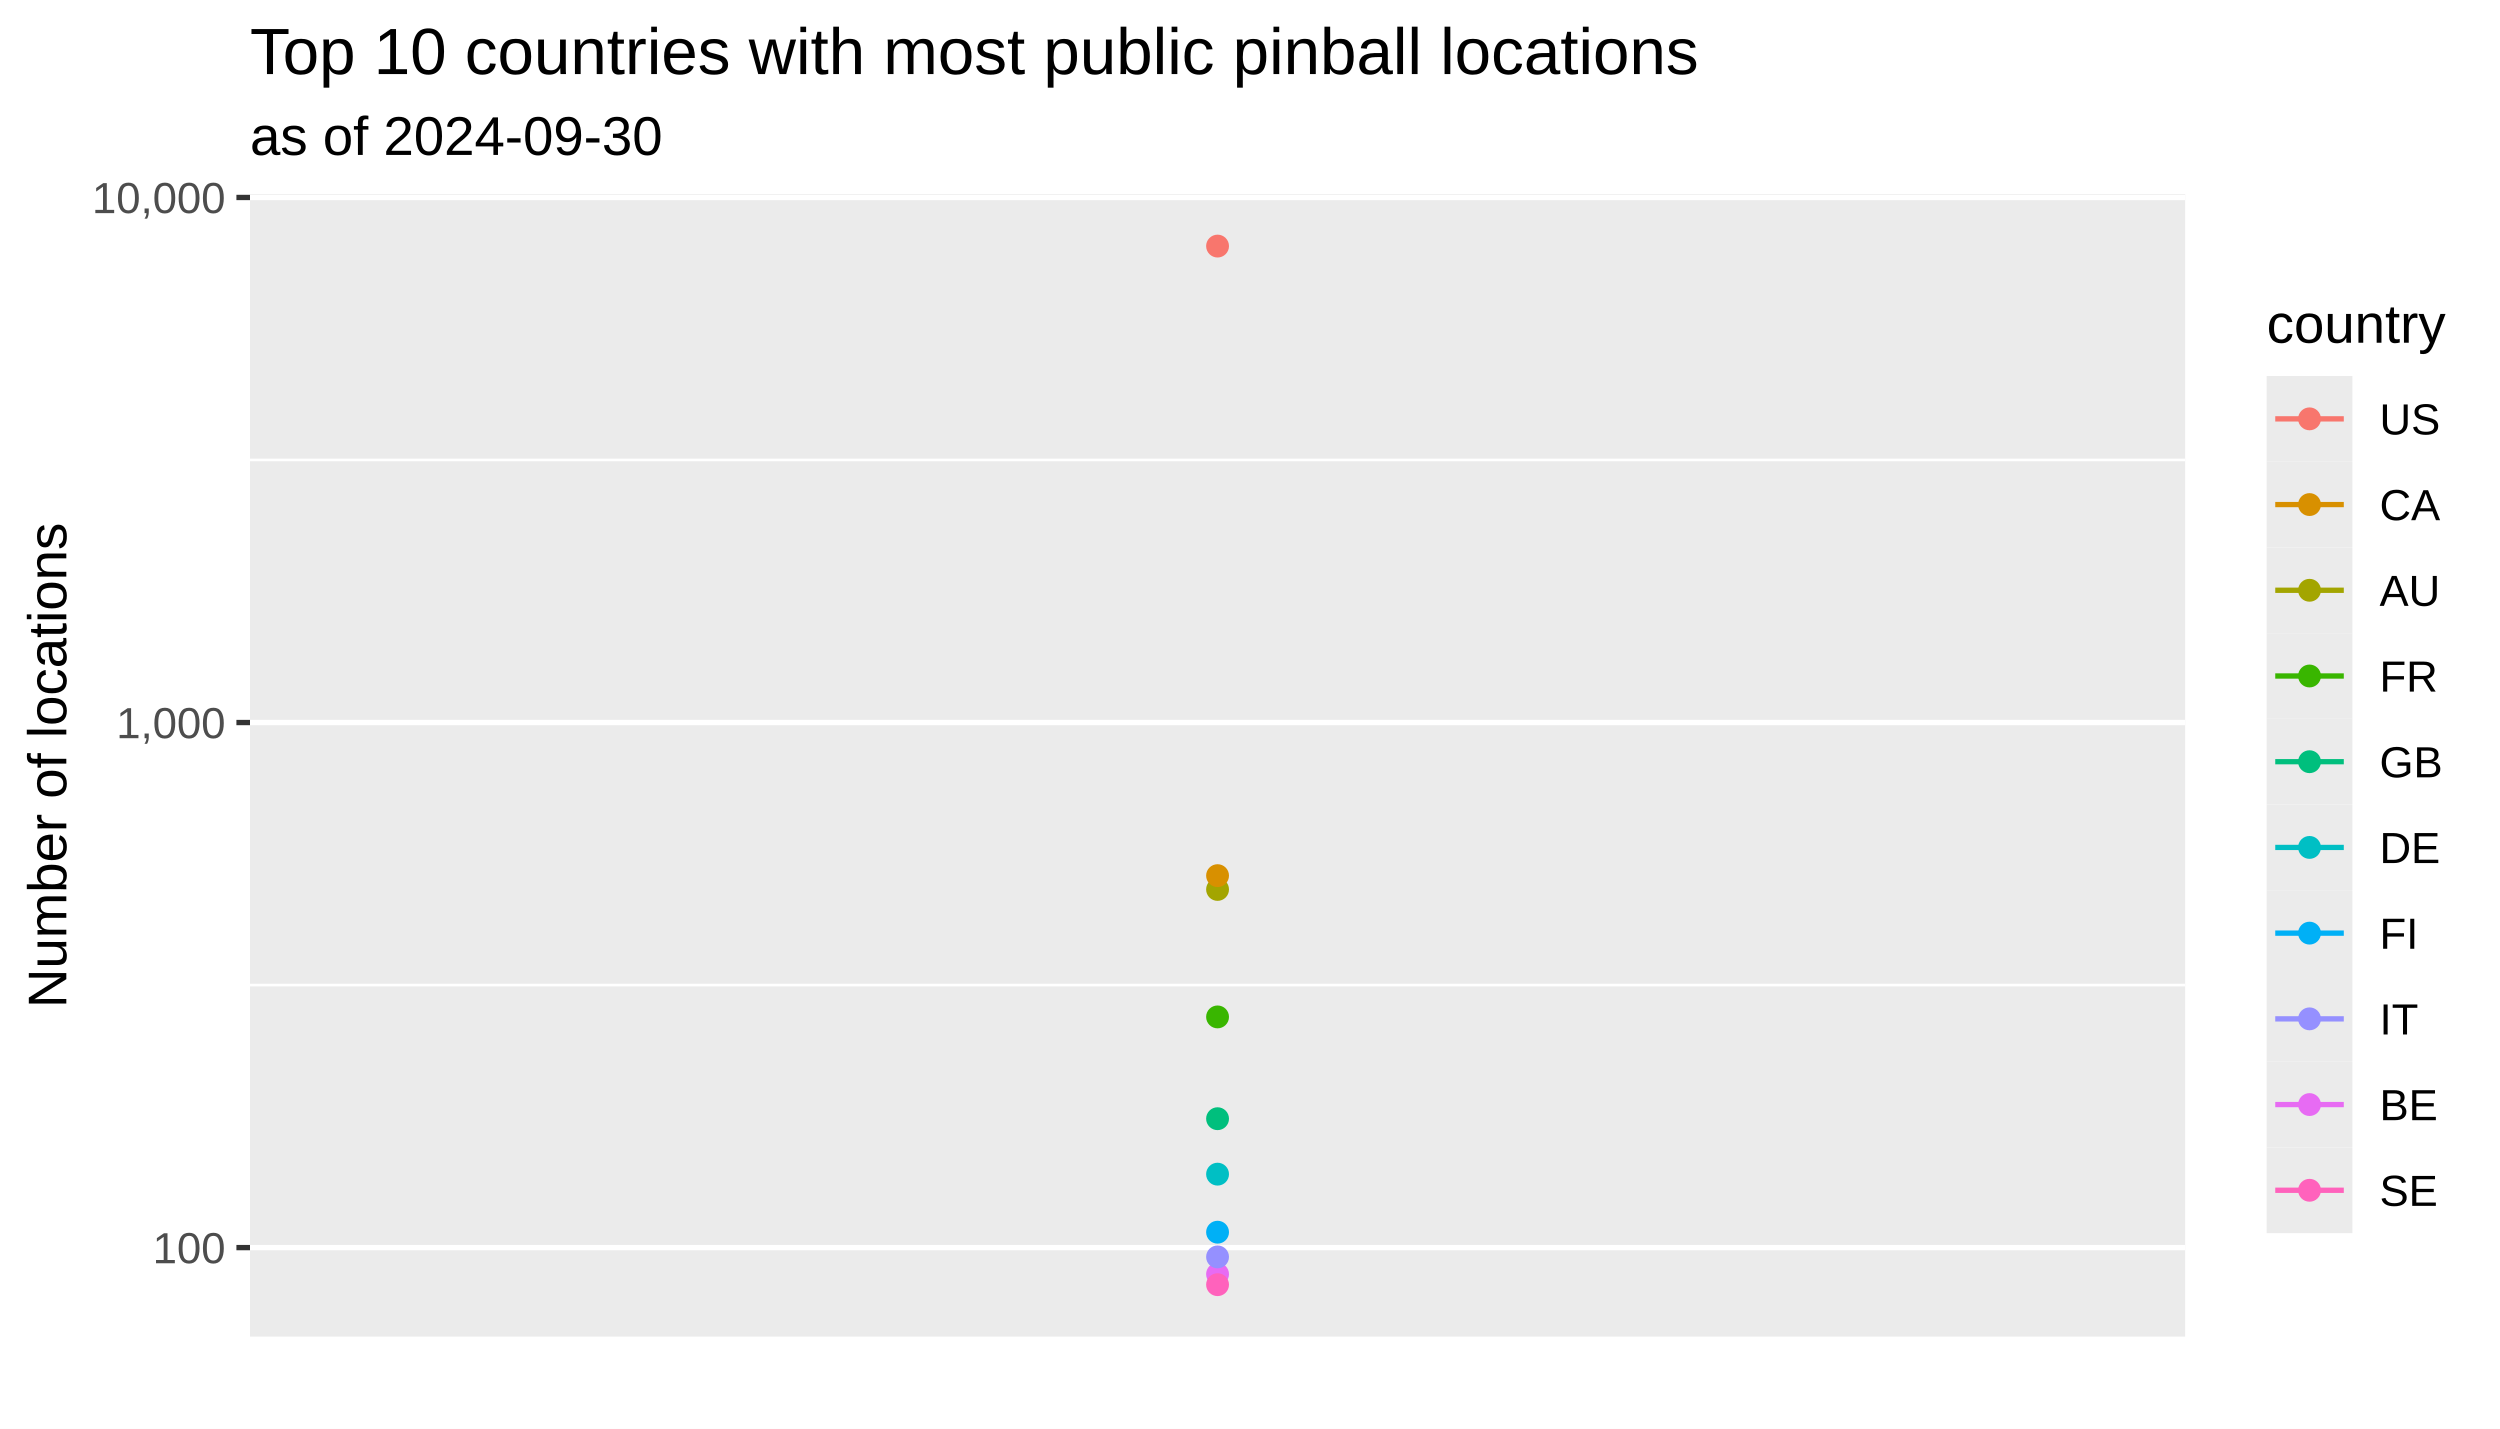
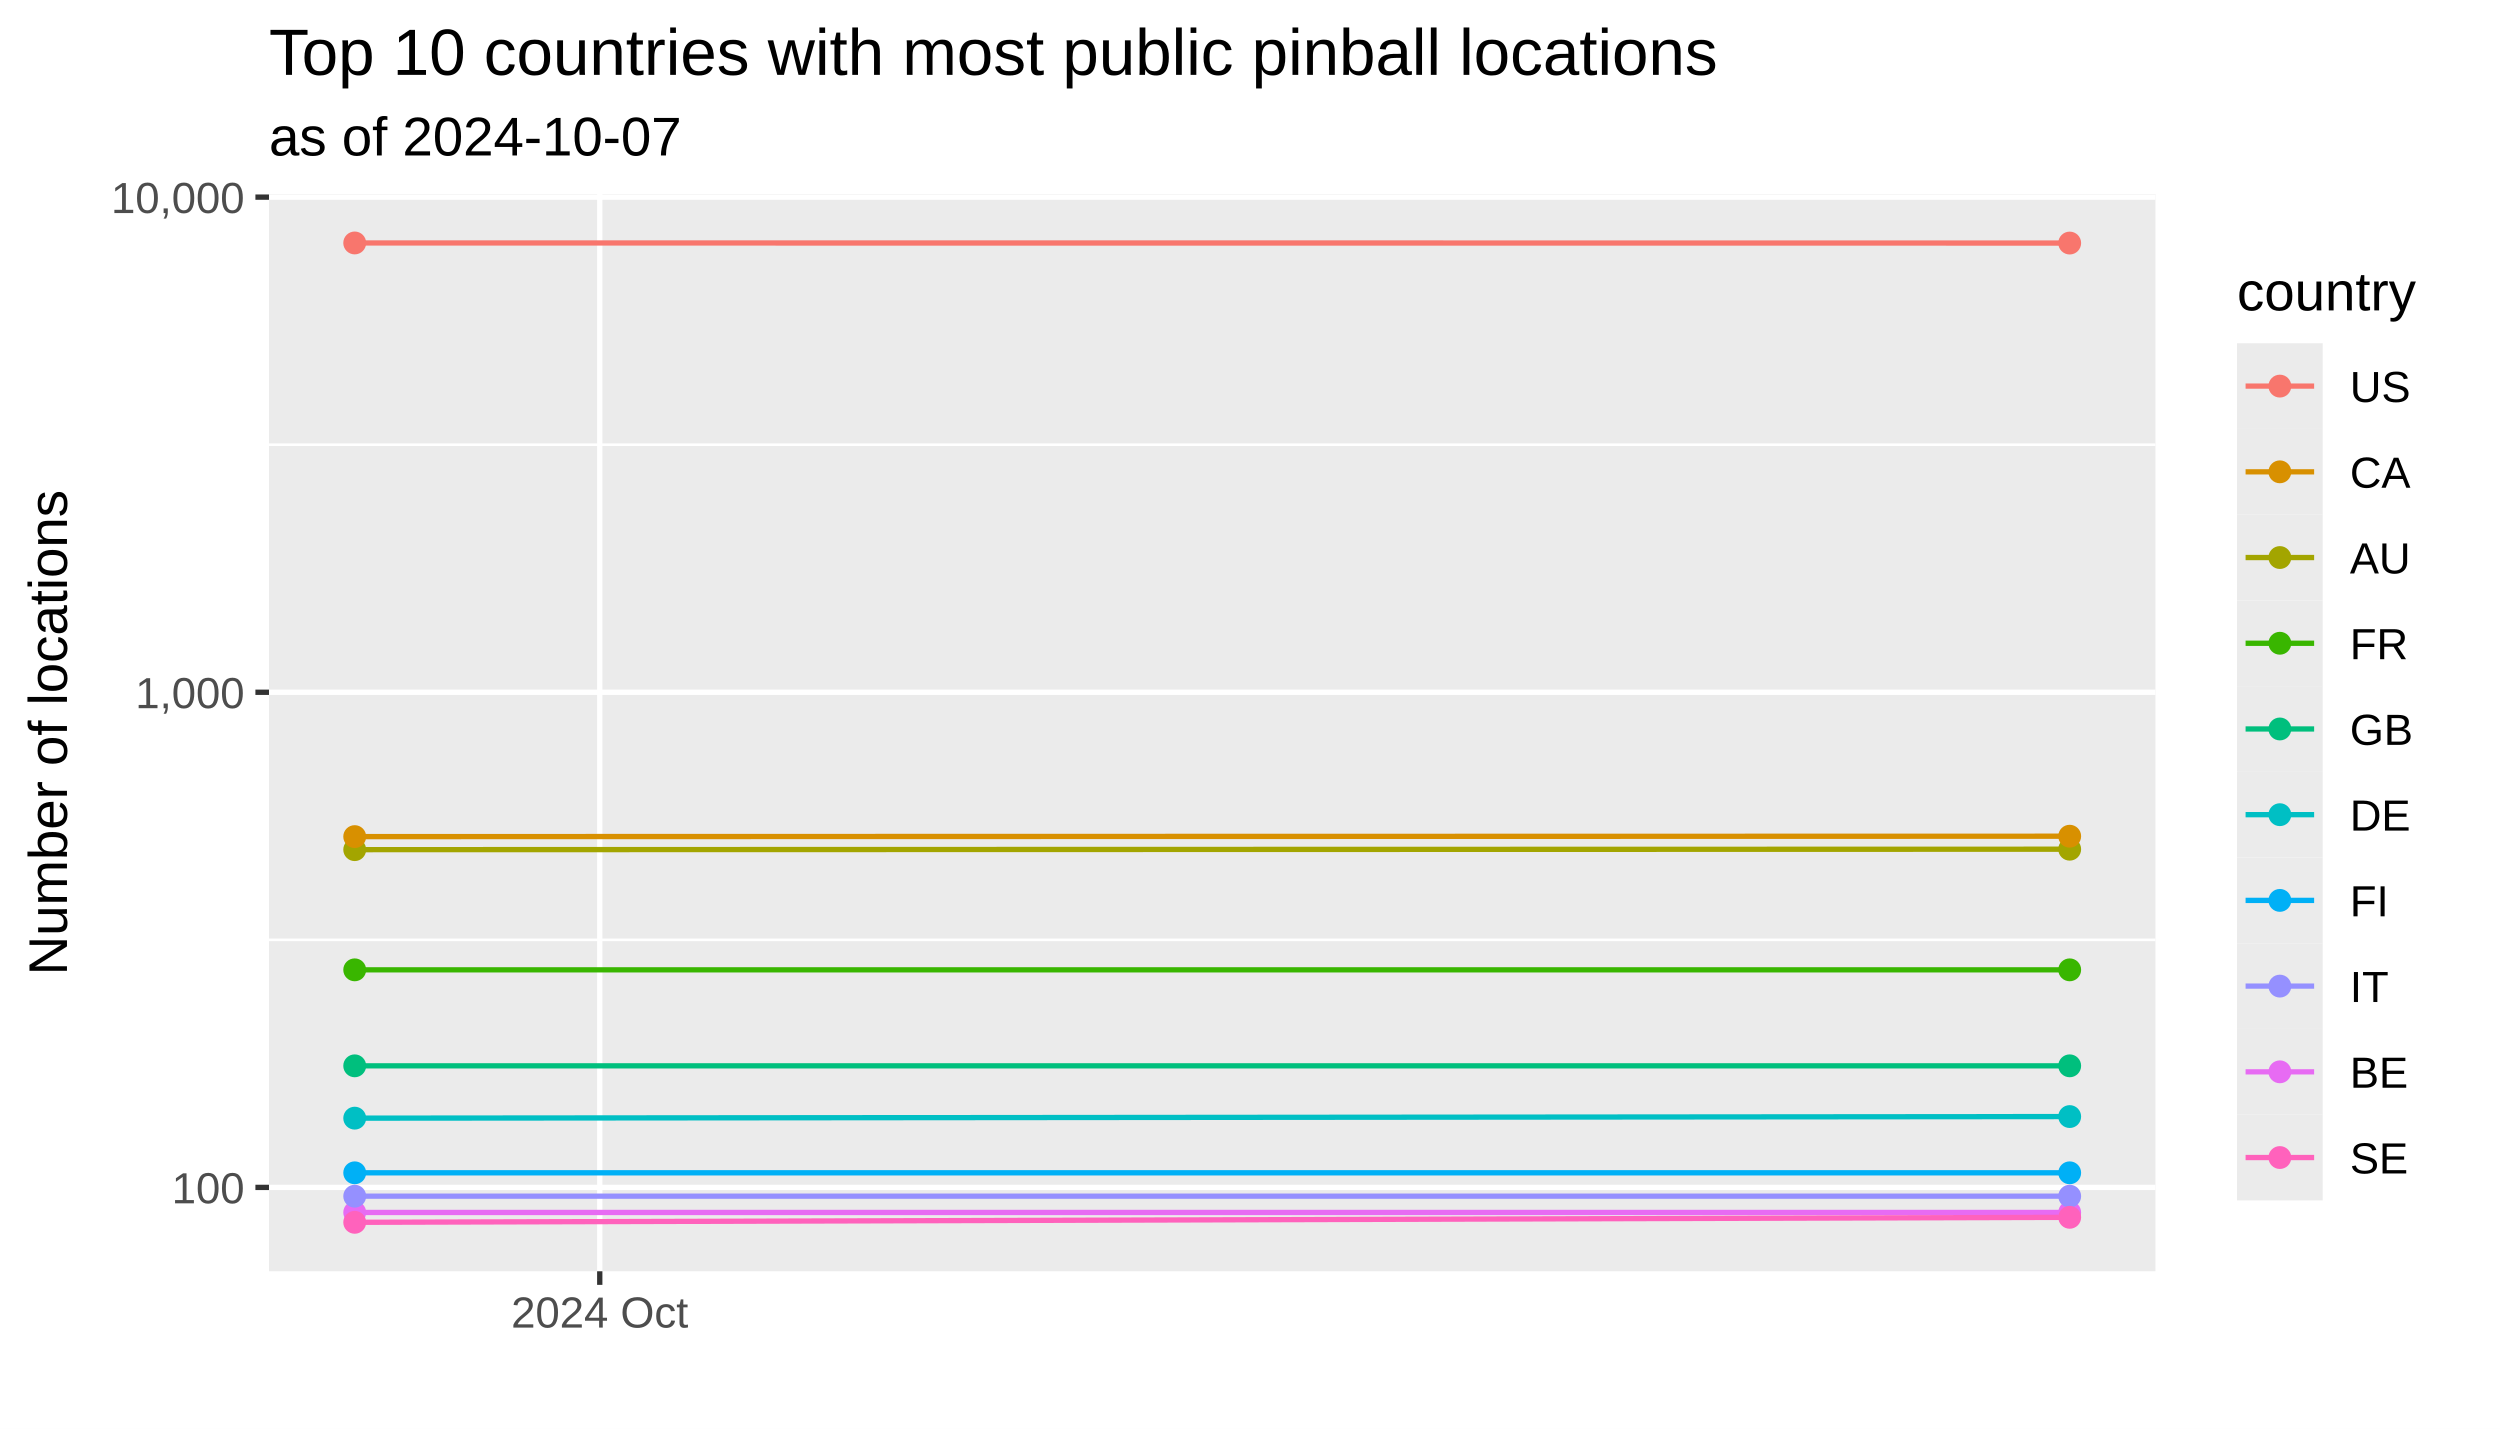
<svg xmlns="http://www.w3.org/2000/svg" class="svglite" width="504.00pt" height="288.00pt" viewBox="0 0 504.00 288.00">
  <defs>
    <style type="text/css">
    .svglite line, .svglite polyline, .svglite polygon, .svglite path, .svglite rect, .svglite circle {
      fill: none;
      stroke: #000000;
      stroke-linecap: round;
      stroke-linejoin: round;
      stroke-miterlimit: 10.00;
    }
    .svglite text {
      white-space: pre;
    }
  </style>
  </defs>
  <rect width="100%" height="100%" style="stroke: none; fill: #FFFFFF;" />
  <defs>
    <clipPath id="cpMC4wMHw1MDQuMDB8MC4wMHwyODguMDA=">
      <rect x="0.00" y="0.00" width="504.00" height="288.00" />
    </clipPath>
  </defs>
  <g clip-path="url(#cpMC4wMHw1MDQuMDB8MC4wMHwyODguMDA=)">
-     <rect x="0.00" y="0.00" width="504.00" height="288.00" style="stroke-width: 1.07; stroke: #FFFFFF; fill: #FFFFFF;" />
+     <rect x="-0" y="0.00" width="504.00" height="288.00" style="stroke-width: 1.07; stroke: #FFFFFF; fill: #FFFFFF;" />
  </g>
  <defs>
-     <clipPath id="cpNTAuNDB8NDQwLjUyfDM5LjE0fDI2OS40Ng==">
-       <rect x="50.40" y="39.14" width="390.13" height="230.32" />
+     <clipPath id="cpNTQuMjN8NDM0LjU0fDM5LjExfDI1Ni4yOQ==">
+       <rect x="54.23" y="39.11" width="380.31" height="217.18" />
    </clipPath>
  </defs>
-   <g clip-path="url(#cpNTAuNDB8NDQwLjUyfDM5LjE0fDI2OS40Ng==)">
-     <rect x="50.40" y="39.14" width="390.13" height="230.32" style="stroke-width: 1.07; stroke: none; fill: #EBEBEB;" />
-     <polyline points="50.40,198.59 440.52,198.59 " style="stroke-width: 0.53; stroke: #FFFFFF; stroke-linecap: butt;" />
-     <polyline points="50.40,92.73 440.52,92.73 " style="stroke-width: 0.53; stroke: #FFFFFF; stroke-linecap: butt;" />
-     <polyline points="50.40,251.52 440.52,251.52 " style="stroke-width: 1.07; stroke: #FFFFFF; stroke-linecap: butt;" />
-     <polyline points="50.40,145.66 440.52,145.66 " style="stroke-width: 1.07; stroke: #FFFFFF; stroke-linecap: butt;" />
-     <polyline points="50.40,39.81 440.52,39.81 " style="stroke-width: 1.07; stroke: #FFFFFF; stroke-linecap: butt;" />
-     <circle cx="245.46" cy="179.31" r="1.95" style="stroke-width: 0.71; stroke: #A3A500; fill: #A3A500;" />
-     <circle cx="245.46" cy="256.87" r="1.95" style="stroke-width: 0.71; stroke: #E76BF3; fill: #E76BF3;" />
-     <circle cx="245.46" cy="176.53" r="1.95" style="stroke-width: 0.71; stroke: #D89000; fill: #D89000;" />
-     <circle cx="245.46" cy="236.71" r="1.95" style="stroke-width: 0.71; stroke: #00BFC4; fill: #00BFC4;" />
-     <circle cx="245.46" cy="248.41" r="1.95" style="stroke-width: 0.71; stroke: #00B0F6; fill: #00B0F6;" />
-     <circle cx="245.46" cy="205.01" r="1.95" style="stroke-width: 0.71; stroke: #39B600; fill: #39B600;" />
-     <circle cx="245.46" cy="225.53" r="1.95" style="stroke-width: 0.71; stroke: #00BF7D; fill: #00BF7D;" />
-     <circle cx="245.46" cy="253.39" r="1.95" style="stroke-width: 0.71; stroke: #9590FF; fill: #9590FF;" />
-     <circle cx="245.46" cy="258.99" r="1.95" style="stroke-width: 0.71; stroke: #FF62BC; fill: #FF62BC;" />
-     <circle cx="245.46" cy="49.61" r="1.95" style="stroke-width: 0.71; stroke: #F8766D; fill: #F8766D;" />
+   <g clip-path="url(#cpNTQuMjN8NDM0LjU0fDM5LjExfDI1Ni4yOQ==)">
+     <rect x="54.23" y="39.11" width="380.31" height="217.18" style="stroke-width: 1.07; stroke: none; fill: #EBEBEB;" />
+     <polyline points="54.23,189.47 434.54,189.47 " style="stroke-width: 0.53; stroke: #FFFFFF; stroke-linecap: butt;" />
+     <polyline points="54.23,89.65 434.54,89.65 " style="stroke-width: 0.53; stroke: #FFFFFF; stroke-linecap: butt;" />
+     <polyline points="54.23,239.38 434.54,239.38 " style="stroke-width: 1.07; stroke: #FFFFFF; stroke-linecap: butt;" />
+     <polyline points="54.23,139.56 434.54,139.56 " style="stroke-width: 1.07; stroke: #FFFFFF; stroke-linecap: butt;" />
+     <polyline points="54.23,39.74 434.54,39.74 " style="stroke-width: 1.07; stroke: #FFFFFF; stroke-linecap: butt;" />
+     <polyline points="120.91,256.29 120.91,39.11 " style="stroke-width: 1.07; stroke: #FFFFFF; stroke-linecap: butt;" />
+     <polyline points="71.51,48.98 417.25,49.00 " style="stroke-width: 1.07; stroke: #F8766D; stroke-linecap: butt;" />
+     <polyline points="71.51,168.66 417.25,168.58 " style="stroke-width: 1.07; stroke: #D89000; stroke-linecap: butt;" />
+     <polyline points="71.51,171.29 417.25,171.20 " style="stroke-width: 1.07; stroke: #A3A500; stroke-linecap: butt;" />
+     <polyline points="71.51,195.52 417.25,195.52 " style="stroke-width: 1.07; stroke: #39B600; stroke-linecap: butt;" />
+     <polyline points="71.51,214.87 417.25,214.87 " style="stroke-width: 1.07; stroke: #00BF7D; stroke-linecap: butt;" />
+     <polyline points="71.51,225.42 417.25,225.10 " style="stroke-width: 1.07; stroke: #00BFC4; stroke-linecap: butt;" />
+     <polyline points="71.51,236.44 417.25,236.44 " style="stroke-width: 1.07; stroke: #00B0F6; stroke-linecap: butt;" />
+     <polyline points="71.51,241.15 417.25,241.15 " style="stroke-width: 1.07; stroke: #9590FF; stroke-linecap: butt;" />
+     <polyline points="71.51,244.43 417.25,244.43 " style="stroke-width: 1.07; stroke: #E76BF3; stroke-linecap: butt;" />
+     <polyline points="71.51,246.42 417.25,245.41 " style="stroke-width: 1.07; stroke: #FF62BC; stroke-linecap: butt;" />
+     <circle cx="71.51" cy="171.29" r="1.95" style="stroke-width: 0.71; stroke: #A3A500; fill: #A3A500;" />
+     <circle cx="71.51" cy="244.43" r="1.95" style="stroke-width: 0.71; stroke: #E76BF3; fill: #E76BF3;" />
+     <circle cx="71.51" cy="168.66" r="1.95" style="stroke-width: 0.71; stroke: #D89000; fill: #D89000;" />
+     <circle cx="71.51" cy="225.42" r="1.95" style="stroke-width: 0.71; stroke: #00BFC4; fill: #00BFC4;" />
+     <circle cx="71.51" cy="236.44" r="1.95" style="stroke-width: 0.71; stroke: #00B0F6; fill: #00B0F6;" />
+     <circle cx="71.51" cy="195.52" r="1.95" style="stroke-width: 0.71; stroke: #39B600; fill: #39B600;" />
+     <circle cx="71.51" cy="214.87" r="1.95" style="stroke-width: 0.71; stroke: #00BF7D; fill: #00BF7D;" />
+     <circle cx="71.51" cy="241.15" r="1.95" style="stroke-width: 0.71; stroke: #9590FF; fill: #9590FF;" />
+     <circle cx="71.51" cy="246.42" r="1.95" style="stroke-width: 0.71; stroke: #FF62BC; fill: #FF62BC;" />
+     <circle cx="71.51" cy="48.98" r="1.95" style="stroke-width: 0.71; stroke: #F8766D; fill: #F8766D;" />
+     <circle cx="417.25" cy="171.20" r="1.95" style="stroke-width: 0.71; stroke: #A3A500; fill: #A3A500;" />
+     <circle cx="417.25" cy="244.43" r="1.95" style="stroke-width: 0.71; stroke: #E76BF3; fill: #E76BF3;" />
+     <circle cx="417.25" cy="168.58" r="1.95" style="stroke-width: 0.71; stroke: #D89000; fill: #D89000;" />
+     <circle cx="417.25" cy="225.10" r="1.95" style="stroke-width: 0.71; stroke: #00BFC4; fill: #00BFC4;" />
+     <circle cx="417.25" cy="236.44" r="1.95" style="stroke-width: 0.71; stroke: #00B0F6; fill: #00B0F6;" />
+     <circle cx="417.25" cy="195.52" r="1.95" style="stroke-width: 0.71; stroke: #39B600; fill: #39B600;" />
+     <circle cx="417.25" cy="214.87" r="1.95" style="stroke-width: 0.71; stroke: #00BF7D; fill: #00BF7D;" />
+     <circle cx="417.25" cy="241.15" r="1.95" style="stroke-width: 0.71; stroke: #9590FF; fill: #9590FF;" />
+     <circle cx="417.25" cy="245.41" r="1.95" style="stroke-width: 0.71; stroke: #FF62BC; fill: #FF62BC;" />
+     <circle cx="417.25" cy="49.00" r="1.95" style="stroke-width: 0.71; stroke: #F8766D; fill: #F8766D;" />
  </g>
  <g clip-path="url(#cpMC4wMHw1MDQuMDB8MC4wMHwyODguMDA=)">
-     <text x="45.46" y="254.67" text-anchor="end" style="font-size: 8.80px;fill: #4D4D4D; font-family: &quot;Arial&quot;;" textLength="14.69px" lengthAdjust="spacingAndGlyphs">100</text>
-     <text x="45.46" y="148.82" text-anchor="end" style="font-size: 8.80px;fill: #4D4D4D; font-family: &quot;Arial&quot;;" textLength="22.02px" lengthAdjust="spacingAndGlyphs">1,000</text>
-     <text x="45.46" y="42.96" text-anchor="end" style="font-size: 8.80px;fill: #4D4D4D; font-family: &quot;Arial&quot;;" textLength="26.92px" lengthAdjust="spacingAndGlyphs">10,000</text>
-     <polyline points="47.66,251.52 50.40,251.52 " style="stroke-width: 1.07; stroke: #333333; stroke-linecap: butt;" />
-     <polyline points="47.66,145.66 50.40,145.66 " style="stroke-width: 1.07; stroke: #333333; stroke-linecap: butt;" />
-     <polyline points="47.66,39.81 50.40,39.81 " style="stroke-width: 1.07; stroke: #333333; stroke-linecap: butt;" />
-     <text transform="translate(13.37,154.30) rotate(-90)" text-anchor="middle" style="font-size: 11.00px; font-family: &quot;Arial&quot;;" textLength="97.83px" lengthAdjust="spacingAndGlyphs">Number of locations</text>
-     <rect x="451.48" y="54.52" width="47.04" height="199.56" style="stroke-width: 1.07; stroke: none; fill: #FFFFFF;" />
-     <text x="456.96" y="69.10" style="font-size: 11.00px; font-family: &quot;Arial&quot;;" textLength="36.08px" lengthAdjust="spacingAndGlyphs">country</text>
-     <rect x="456.96" y="75.80" width="17.28" height="17.28" style="stroke-width: 1.07; stroke: none; fill: #EBEBEB;" />
-     <line x1="458.69" y1="84.44" x2="472.51" y2="84.44" style="stroke-width: 1.07; stroke: #F8766D; stroke-linecap: butt;" />
-     <circle cx="465.60" cy="84.44" r="1.95" style="stroke-width: 0.71; stroke: #F8766D; fill: #F8766D;" />
-     <rect x="456.96" y="93.08" width="17.28" height="17.28" style="stroke-width: 1.07; stroke: none; fill: #EBEBEB;" />
-     <line x1="458.69" y1="101.72" x2="472.51" y2="101.72" style="stroke-width: 1.07; stroke: #D89000; stroke-linecap: butt;" />
-     <circle cx="465.60" cy="101.72" r="1.95" style="stroke-width: 0.71; stroke: #D89000; fill: #D89000;" />
-     <rect x="456.96" y="110.36" width="17.28" height="17.28" style="stroke-width: 1.07; stroke: none; fill: #EBEBEB;" />
-     <line x1="458.69" y1="119.00" x2="472.51" y2="119.00" style="stroke-width: 1.07; stroke: #A3A500; stroke-linecap: butt;" />
-     <circle cx="465.60" cy="119.00" r="1.95" style="stroke-width: 0.71; stroke: #A3A500; fill: #A3A500;" />
-     <rect x="456.96" y="127.64" width="17.28" height="17.28" style="stroke-width: 1.07; stroke: none; fill: #EBEBEB;" />
-     <line x1="458.69" y1="136.28" x2="472.51" y2="136.28" style="stroke-width: 1.07; stroke: #39B600; stroke-linecap: butt;" />
-     <circle cx="465.60" cy="136.28" r="1.95" style="stroke-width: 0.71; stroke: #39B600; fill: #39B600;" />
-     <rect x="456.96" y="144.92" width="17.28" height="17.28" style="stroke-width: 1.07; stroke: none; fill: #EBEBEB;" />
-     <line x1="458.69" y1="153.56" x2="472.51" y2="153.56" style="stroke-width: 1.07; stroke: #00BF7D; stroke-linecap: butt;" />
-     <circle cx="465.60" cy="153.56" r="1.95" style="stroke-width: 0.71; stroke: #00BF7D; fill: #00BF7D;" />
-     <rect x="456.96" y="162.20" width="17.28" height="17.28" style="stroke-width: 1.07; stroke: none; fill: #EBEBEB;" />
-     <line x1="458.69" y1="170.84" x2="472.51" y2="170.84" style="stroke-width: 1.07; stroke: #00BFC4; stroke-linecap: butt;" />
-     <circle cx="465.60" cy="170.84" r="1.95" style="stroke-width: 0.71; stroke: #00BFC4; fill: #00BFC4;" />
-     <rect x="456.96" y="179.48" width="17.28" height="17.28" style="stroke-width: 1.07; stroke: none; fill: #EBEBEB;" />
-     <line x1="458.69" y1="188.12" x2="472.51" y2="188.12" style="stroke-width: 1.07; stroke: #00B0F6; stroke-linecap: butt;" />
-     <circle cx="465.60" cy="188.12" r="1.95" style="stroke-width: 0.71; stroke: #00B0F6; fill: #00B0F6;" />
-     <rect x="456.96" y="196.76" width="17.28" height="17.28" style="stroke-width: 1.07; stroke: none; fill: #EBEBEB;" />
-     <line x1="458.69" y1="205.40" x2="472.51" y2="205.40" style="stroke-width: 1.07; stroke: #9590FF; stroke-linecap: butt;" />
-     <circle cx="465.60" cy="205.40" r="1.95" style="stroke-width: 0.71; stroke: #9590FF; fill: #9590FF;" />
-     <rect x="456.96" y="214.04" width="17.28" height="17.28" style="stroke-width: 1.07; stroke: none; fill: #EBEBEB;" />
-     <line x1="458.69" y1="222.68" x2="472.51" y2="222.68" style="stroke-width: 1.07; stroke: #E76BF3; stroke-linecap: butt;" />
-     <circle cx="465.60" cy="222.68" r="1.95" style="stroke-width: 0.71; stroke: #E76BF3; fill: #E76BF3;" />
-     <rect x="456.96" y="231.32" width="17.28" height="17.28" style="stroke-width: 1.07; stroke: none; fill: #EBEBEB;" />
-     <line x1="458.69" y1="239.96" x2="472.51" y2="239.96" style="stroke-width: 1.07; stroke: #FF62BC; stroke-linecap: butt;" />
-     <circle cx="465.60" cy="239.96" r="1.95" style="stroke-width: 0.71; stroke: #FF62BC; fill: #FF62BC;" />
-     <text x="479.72" y="87.59" style="font-size: 8.80px; font-family: &quot;Arial&quot;;" textLength="12.22px" lengthAdjust="spacingAndGlyphs">US</text>
-     <text x="479.72" y="104.87" style="font-size: 8.80px; font-family: &quot;Arial&quot;;" textLength="12.22px" lengthAdjust="spacingAndGlyphs">CA</text>
-     <text x="479.72" y="122.15" style="font-size: 8.80px; font-family: &quot;Arial&quot;;" textLength="12.22px" lengthAdjust="spacingAndGlyphs">AU</text>
-     <text x="479.72" y="139.43" style="font-size: 8.80px; font-family: &quot;Arial&quot;;" textLength="11.72px" lengthAdjust="spacingAndGlyphs">FR</text>
-     <text x="479.72" y="156.71" style="font-size: 8.80px; font-family: &quot;Arial&quot;;" textLength="12.71px" lengthAdjust="spacingAndGlyphs">GB</text>
-     <text x="479.72" y="173.99" style="font-size: 8.80px; font-family: &quot;Arial&quot;;" textLength="12.22px" lengthAdjust="spacingAndGlyphs">DE</text>
-     <text x="479.72" y="191.27" style="font-size: 8.80px; font-family: &quot;Arial&quot;;" textLength="7.81px" lengthAdjust="spacingAndGlyphs">FI</text>
-     <text x="479.72" y="208.55" style="font-size: 8.80px; font-family: &quot;Arial&quot;;" textLength="7.81px" lengthAdjust="spacingAndGlyphs">IT</text>
-     <text x="479.72" y="225.83" style="font-size: 8.80px; font-family: &quot;Arial&quot;;" textLength="11.74px" lengthAdjust="spacingAndGlyphs">BE</text>
-     <text x="479.72" y="243.11" style="font-size: 8.80px; font-family: &quot;Arial&quot;;" textLength="11.74px" lengthAdjust="spacingAndGlyphs">SE</text>
-     <text x="50.40" y="31.23" style="font-size: 11.00px; font-family: &quot;Arial&quot;;" textLength="83.19px" lengthAdjust="spacingAndGlyphs">as of 2024-09-30</text>
-     <text x="50.40" y="14.94" style="font-size: 13.20px; font-family: &quot;Arial&quot;;" textLength="293.29px" lengthAdjust="spacingAndGlyphs">Top 10 countries with most public pinball locations</text>
+     <text x="49.30" y="242.59" text-anchor="end" style="font-size: 8.80px;fill: #4D4D4D; font-family: &quot;Liberation Sans&quot;;" textLength="16.78px" lengthAdjust="spacingAndGlyphs">100</text>
+     <text x="49.30" y="142.77" text-anchor="end" style="font-size: 8.80px;fill: #4D4D4D; font-family: &quot;Liberation Sans&quot;;" textLength="25.17px" lengthAdjust="spacingAndGlyphs">1,000</text>
+     <text x="49.30" y="42.95" text-anchor="end" style="font-size: 8.80px;fill: #4D4D4D; font-family: &quot;Liberation Sans&quot;;" textLength="30.77px" lengthAdjust="spacingAndGlyphs">10,000</text>
+     <polyline points="51.49,239.38 54.23,239.38 " style="stroke-width: 1.07; stroke: #333333; stroke-linecap: butt;" />
+     <polyline points="51.49,139.56 54.23,139.56 " style="stroke-width: 1.07; stroke: #333333; stroke-linecap: butt;" />
+     <polyline points="51.49,39.74 54.23,39.74 " style="stroke-width: 1.07; stroke: #333333; stroke-linecap: butt;" />
+     <polyline points="120.91,259.03 120.91,256.29 " style="stroke-width: 1.07; stroke: #333333; stroke-linecap: butt;" />
+     <text x="120.91" y="267.64" text-anchor="middle" style="font-size: 8.80px;fill: #4D4D4D; font-family: &quot;Liberation Sans&quot;;" textLength="40.38px" lengthAdjust="spacingAndGlyphs">2024 Oct</text>
+     <text transform="translate(13.50,147.70) rotate(-90)" text-anchor="middle" style="font-size: 11.00px; font-family: &quot;Liberation Sans&quot;;" textLength="111.18px" lengthAdjust="spacingAndGlyphs">Number of locations</text>
+     <rect x="445.50" y="47.93" width="53.02" height="199.55" style="stroke-width: 1.07; stroke: none; fill: #FFFFFF;" />
+     <text x="450.98" y="62.57" style="font-size: 11.00px; font-family: &quot;Liberation Sans&quot;;" textLength="42.06px" lengthAdjust="spacingAndGlyphs">country</text>
+     <rect x="450.98" y="69.20" width="17.28" height="17.28" style="stroke-width: 1.07; stroke: none; fill: #EBEBEB;" />
+     <line x1="452.71" y1="77.84" x2="466.53" y2="77.84" style="stroke-width: 1.07; stroke: #F8766D; stroke-linecap: butt;" />
+     <circle cx="459.62" cy="77.84" r="1.95" style="stroke-width: 0.71; stroke: #F8766D; fill: #F8766D;" />
+     <rect x="450.98" y="86.48" width="17.28" height="17.28" style="stroke-width: 1.07; stroke: none; fill: #EBEBEB;" />
+     <line x1="452.71" y1="95.12" x2="466.53" y2="95.12" style="stroke-width: 1.07; stroke: #D89000; stroke-linecap: butt;" />
+     <circle cx="459.62" cy="95.12" r="1.95" style="stroke-width: 0.71; stroke: #D89000; fill: #D89000;" />
+     <rect x="450.98" y="103.76" width="17.28" height="17.28" style="stroke-width: 1.07; stroke: none; fill: #EBEBEB;" />
+     <line x1="452.71" y1="112.40" x2="466.53" y2="112.40" style="stroke-width: 1.07; stroke: #A3A500; stroke-linecap: butt;" />
+     <circle cx="459.62" cy="112.40" r="1.95" style="stroke-width: 0.71; stroke: #A3A500; fill: #A3A500;" />
+     <rect x="450.98" y="121.04" width="17.28" height="17.28" style="stroke-width: 1.07; stroke: none; fill: #EBEBEB;" />
+     <line x1="452.71" y1="129.68" x2="466.53" y2="129.68" style="stroke-width: 1.07; stroke: #39B600; stroke-linecap: butt;" />
+     <circle cx="459.62" cy="129.68" r="1.95" style="stroke-width: 0.71; stroke: #39B600; fill: #39B600;" />
+     <rect x="450.98" y="138.32" width="17.28" height="17.28" style="stroke-width: 1.07; stroke: none; fill: #EBEBEB;" />
+     <line x1="452.71" y1="146.96" x2="466.53" y2="146.96" style="stroke-width: 1.07; stroke: #00BF7D; stroke-linecap: butt;" />
+     <circle cx="459.62" cy="146.96" r="1.95" style="stroke-width: 0.71; stroke: #00BF7D; fill: #00BF7D;" />
+     <rect x="450.98" y="155.60" width="17.28" height="17.28" style="stroke-width: 1.07; stroke: none; fill: #EBEBEB;" />
+     <line x1="452.71" y1="164.24" x2="466.53" y2="164.24" style="stroke-width: 1.07; stroke: #00BFC4; stroke-linecap: butt;" />
+     <circle cx="459.62" cy="164.24" r="1.95" style="stroke-width: 0.71; stroke: #00BFC4; fill: #00BFC4;" />
+     <rect x="450.98" y="172.88" width="17.28" height="17.28" style="stroke-width: 1.07; stroke: none; fill: #EBEBEB;" />
+     <line x1="452.71" y1="181.52" x2="466.53" y2="181.52" style="stroke-width: 1.07; stroke: #00B0F6; stroke-linecap: butt;" />
+     <circle cx="459.62" cy="181.52" r="1.95" style="stroke-width: 0.71; stroke: #00B0F6; fill: #00B0F6;" />
+     <rect x="450.98" y="190.16" width="17.28" height="17.28" style="stroke-width: 1.07; stroke: none; fill: #EBEBEB;" />
+     <line x1="452.71" y1="198.80" x2="466.53" y2="198.80" style="stroke-width: 1.07; stroke: #9590FF; stroke-linecap: butt;" />
+     <circle cx="459.62" cy="198.80" r="1.95" style="stroke-width: 0.71; stroke: #9590FF; fill: #9590FF;" />
+     <rect x="450.98" y="207.44" width="17.28" height="17.28" style="stroke-width: 1.07; stroke: none; fill: #EBEBEB;" />
+     <line x1="452.71" y1="216.08" x2="466.53" y2="216.08" style="stroke-width: 1.07; stroke: #E76BF3; stroke-linecap: butt;" />
+     <circle cx="459.62" cy="216.08" r="1.95" style="stroke-width: 0.71; stroke: #E76BF3; fill: #E76BF3;" />
+     <rect x="450.98" y="224.72" width="17.28" height="17.28" style="stroke-width: 1.07; stroke: none; fill: #EBEBEB;" />
+     <line x1="452.71" y1="233.36" x2="466.53" y2="233.36" style="stroke-width: 1.07; stroke: #FF62BC; stroke-linecap: butt;" />
+     <circle cx="459.62" cy="233.36" r="1.95" style="stroke-width: 0.71; stroke: #FF62BC; fill: #FF62BC;" />
+     <text x="473.74" y="81.05" style="font-size: 8.80px; font-family: &quot;Liberation Sans&quot;;" textLength="12.02px" lengthAdjust="spacingAndGlyphs">US</text>
+     <text x="473.74" y="98.33" style="font-size: 8.80px; font-family: &quot;Liberation Sans&quot;;" textLength="12.16px" lengthAdjust="spacingAndGlyphs">CA</text>
+     <text x="473.74" y="115.61" style="font-size: 8.80px; font-family: &quot;Liberation Sans&quot;;" textLength="12.46px" lengthAdjust="spacingAndGlyphs">AU</text>
+     <text x="473.74" y="132.89" style="font-size: 8.80px; font-family: &quot;Liberation Sans&quot;;" textLength="11.17px" lengthAdjust="spacingAndGlyphs">FR</text>
+     <text x="473.74" y="150.17" style="font-size: 8.80px; font-family: &quot;Liberation Sans&quot;;" textLength="12.85px" lengthAdjust="spacingAndGlyphs">GB</text>
+     <text x="473.74" y="167.45" style="font-size: 8.80px; font-family: &quot;Liberation Sans&quot;;" textLength="12.33px" lengthAdjust="spacingAndGlyphs">DE</text>
+     <text x="473.74" y="184.73" style="font-size: 8.80px; font-family: &quot;Liberation Sans&quot;;" textLength="7.65px" lengthAdjust="spacingAndGlyphs">FI</text>
+     <text x="473.74" y="202.01" style="font-size: 8.80px; font-family: &quot;Liberation Sans&quot;;" textLength="7.96px" lengthAdjust="spacingAndGlyphs">IT</text>
+     <text x="473.74" y="219.29" style="font-size: 8.80px; font-family: &quot;Liberation Sans&quot;;" textLength="11.59px" lengthAdjust="spacingAndGlyphs">BE</text>
+     <text x="473.74" y="236.57" style="font-size: 8.80px; font-family: &quot;Liberation Sans&quot;;" textLength="11.15px" lengthAdjust="spacingAndGlyphs">SE</text>
+     <text x="54.23" y="31.34" style="font-size: 11.00px; font-family: &quot;Liberation Sans&quot;;" textLength="94.00px" lengthAdjust="spacingAndGlyphs">as of 2024-10-07</text>
+     <text x="54.23" y="15.10" style="font-size: 13.20px; font-family: &quot;Liberation Sans&quot;;" textLength="333.68px" lengthAdjust="spacingAndGlyphs">Top 10 countries with most public pinball locations</text>
  </g>
</svg>
